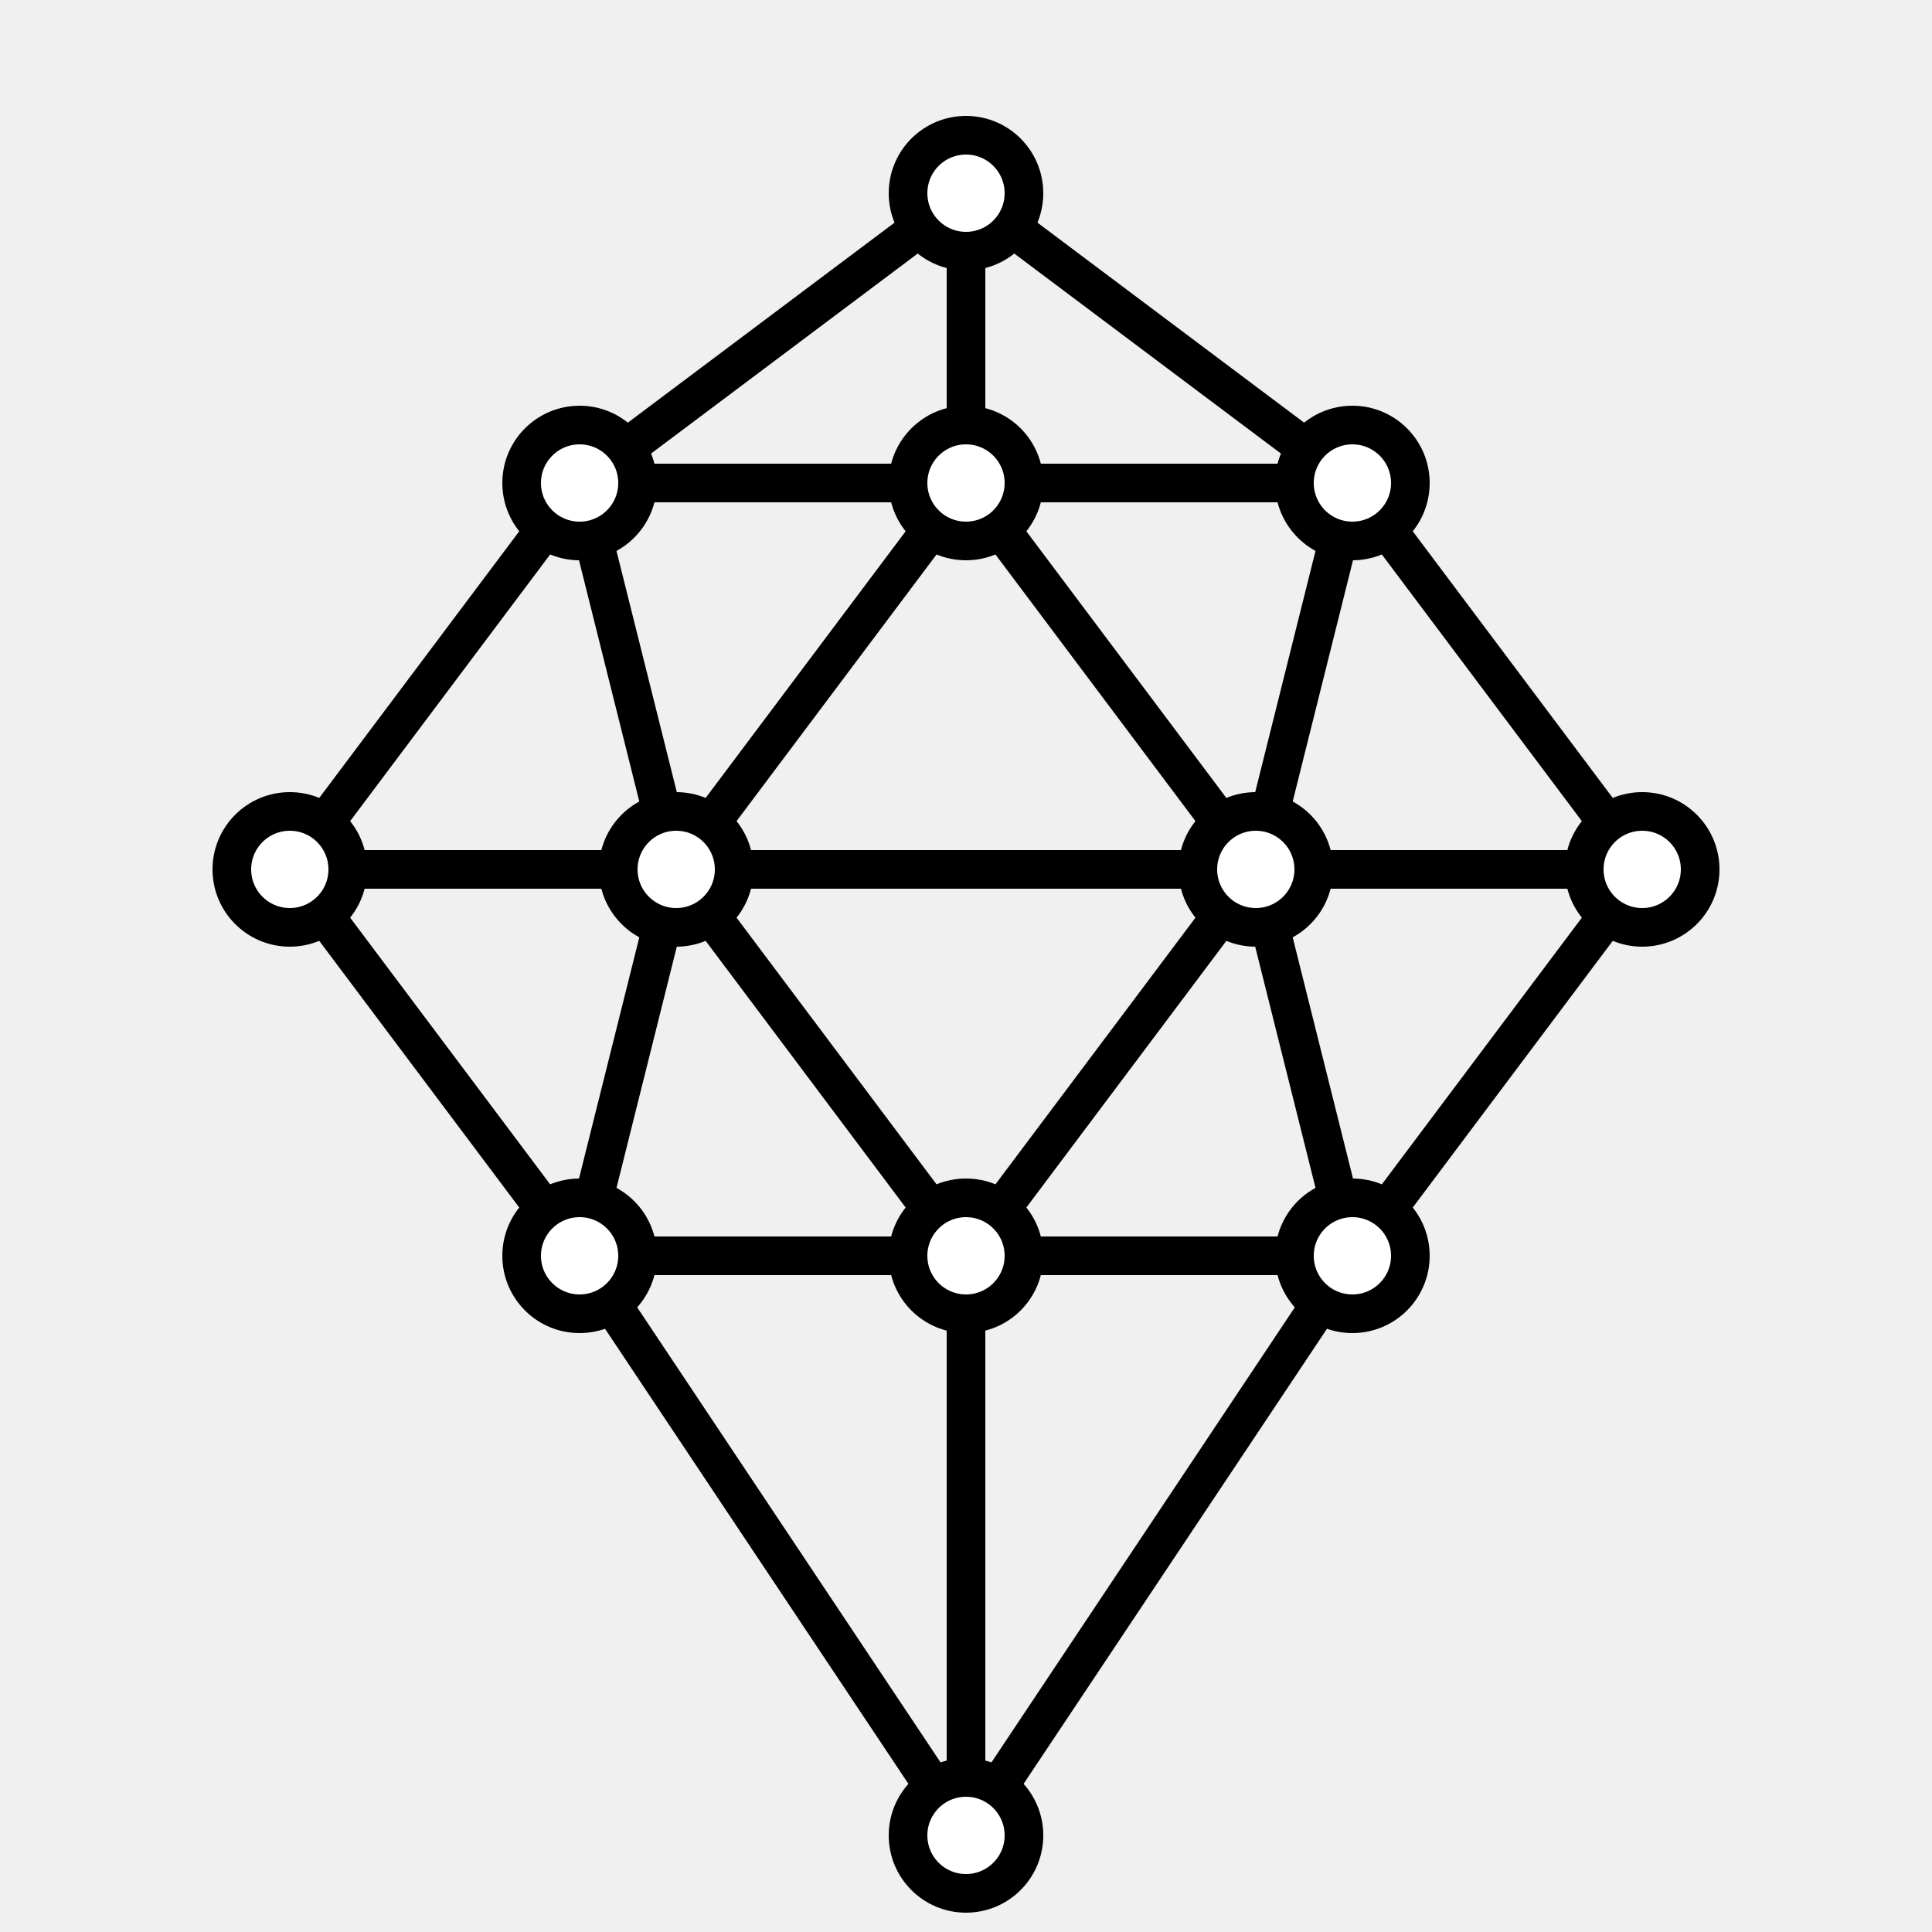
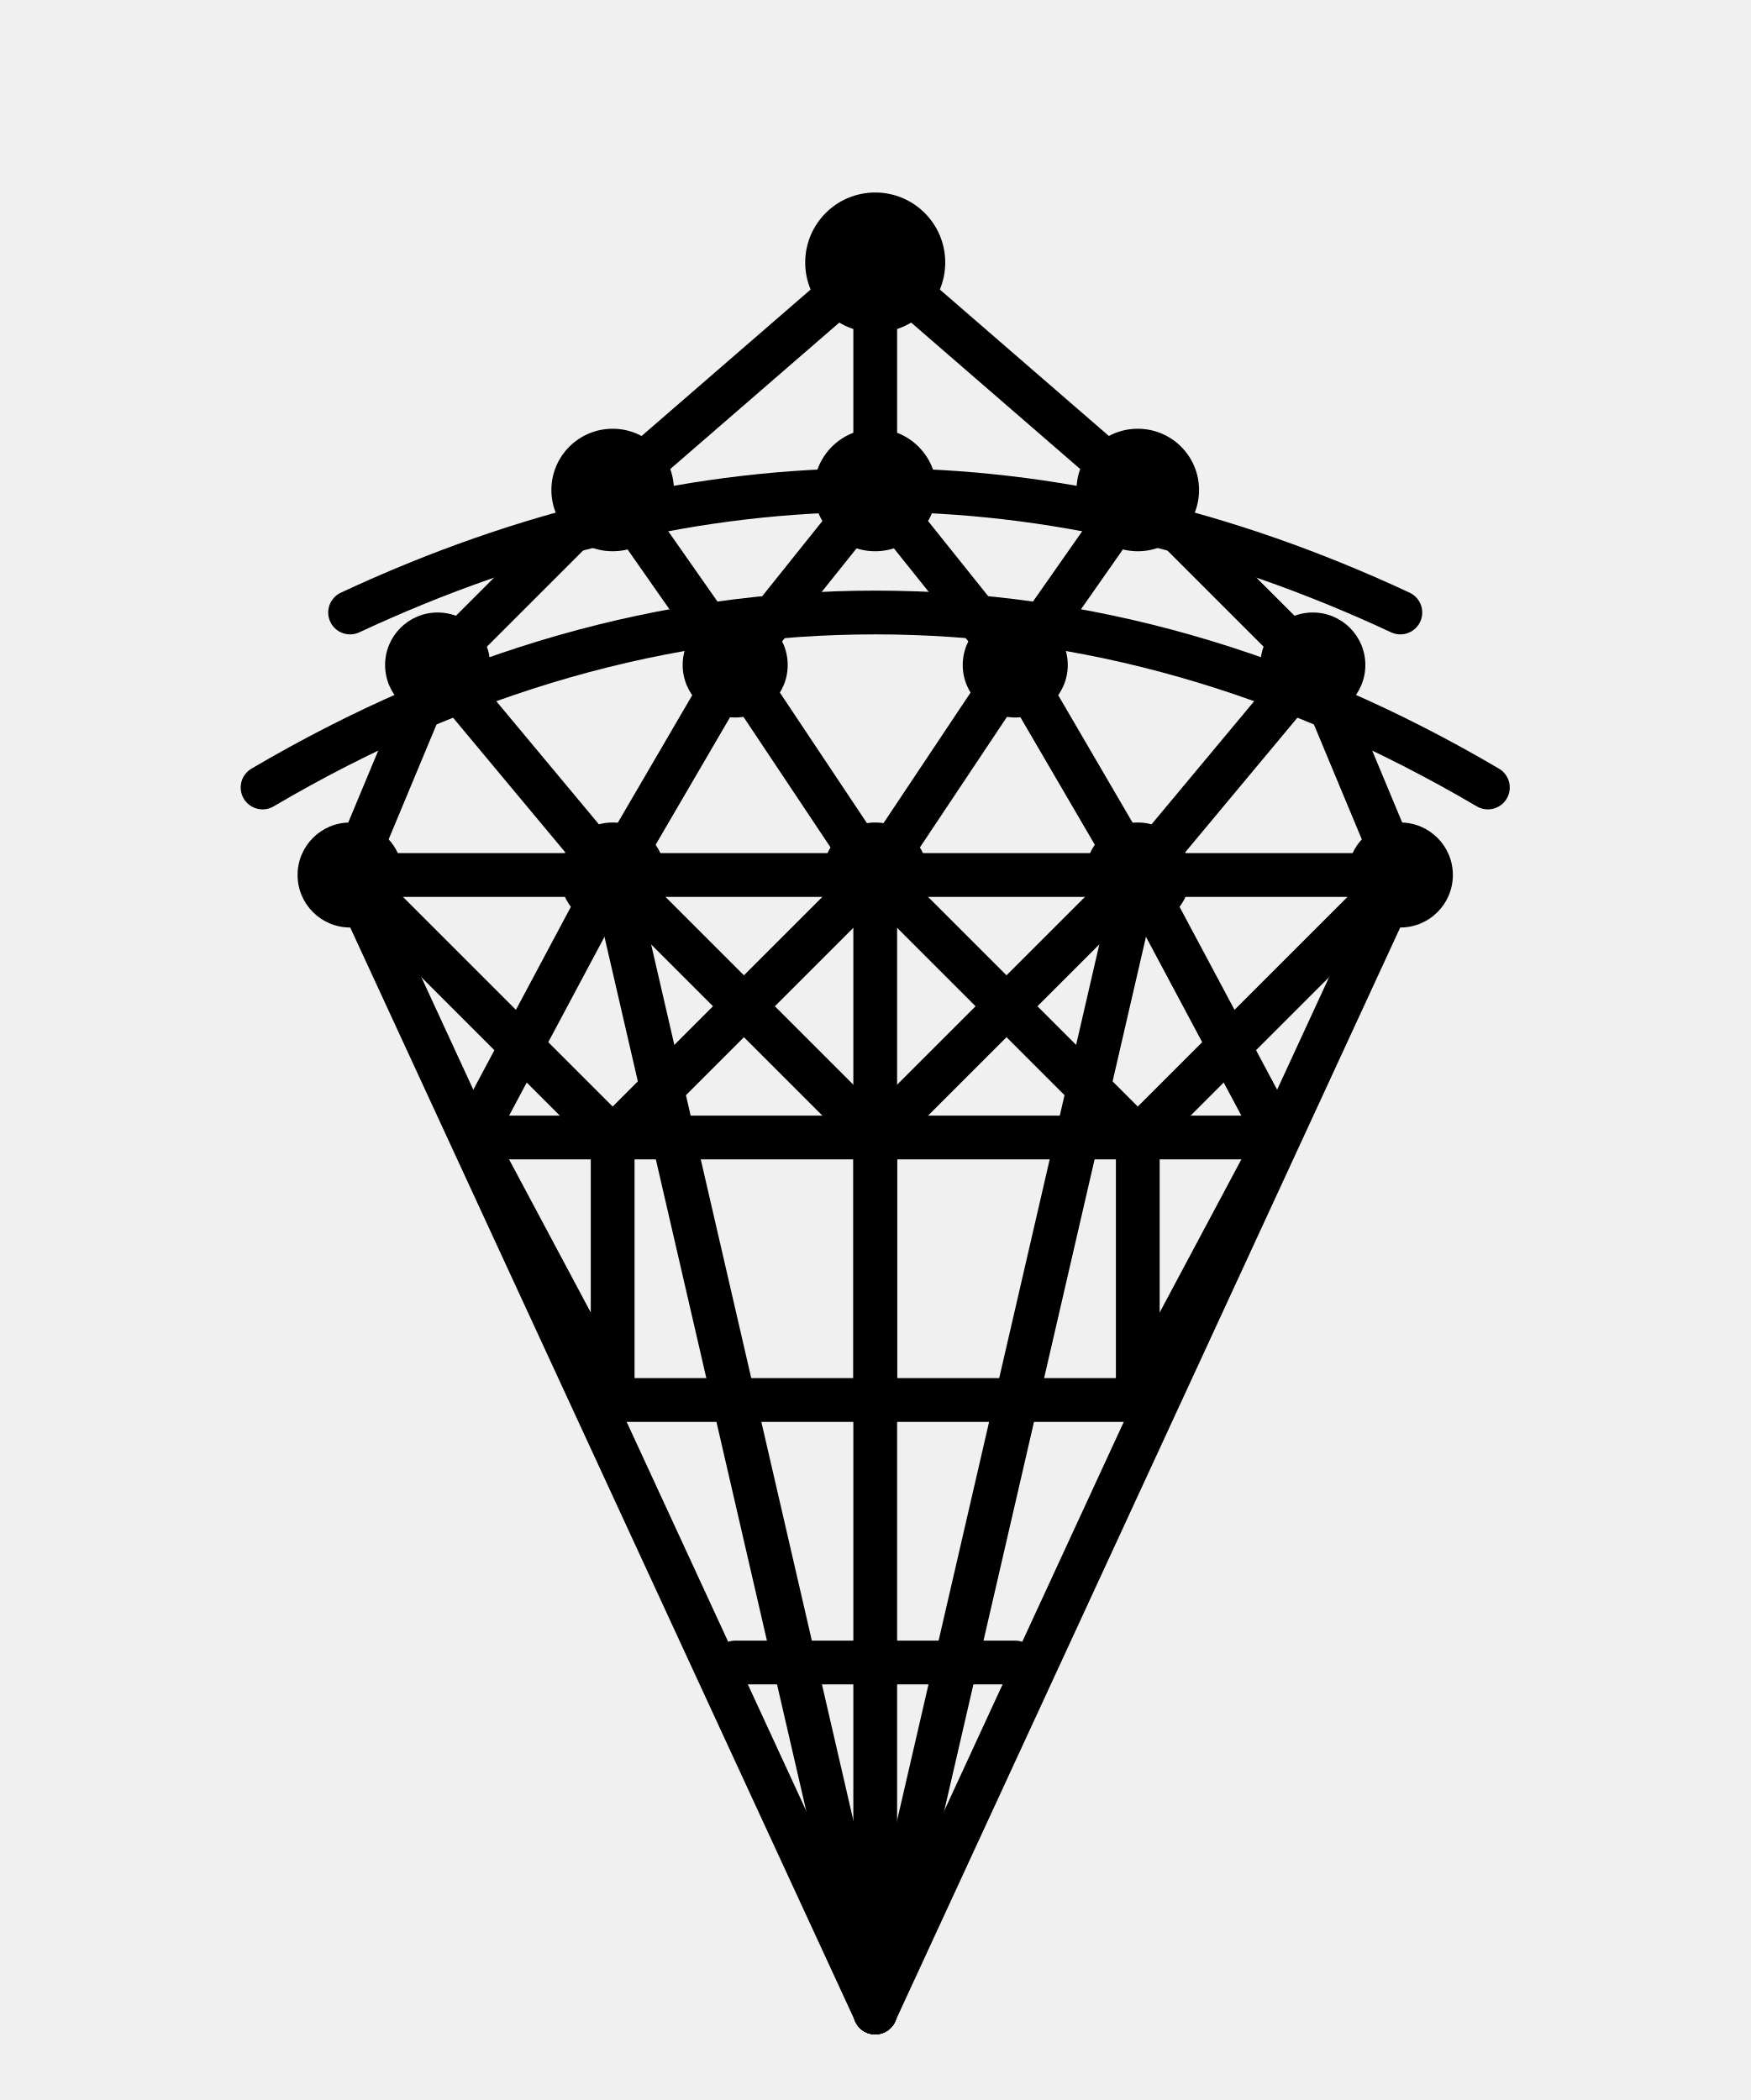
- <svg xmlns="http://www.w3.org/2000/svg" viewBox="0 0 100 100">
-   <g stroke="black" stroke-width="2" stroke-linecap="round">
-     <line x1="50" y1="10" x2="30" y2="25" />
-     <line x1="50" y1="10" x2="50" y2="25" />
-     <line x1="50" y1="10" x2="70" y2="25" />
-     <line x1="30" y1="25" x2="50" y2="25" />
-     <line x1="50" y1="25" x2="70" y2="25" />
-     <line x1="30" y1="25" x2="15" y2="45" />
-     <line x1="30" y1="25" x2="35" y2="45" />
-     <line x1="50" y1="25" x2="35" y2="45" />
-     <line x1="50" y1="25" x2="65" y2="45" />
-     <line x1="70" y1="25" x2="65" y2="45" />
-     <line x1="70" y1="25" x2="85" y2="45" />
-     <line x1="15" y1="45" x2="35" y2="45" />
-     <line x1="35" y1="45" x2="65" y2="45" />
-     <line x1="65" y1="45" x2="85" y2="45" />
-     <line x1="15" y1="45" x2="30" y2="65" />
-     <line x1="35" y1="45" x2="30" y2="65" />
-     <line x1="35" y1="45" x2="50" y2="65" />
-     <line x1="65" y1="45" x2="50" y2="65" />
-     <line x1="65" y1="45" x2="70" y2="65" />
-     <line x1="85" y1="45" x2="70" y2="65" />
-     <line x1="30" y1="65" x2="50" y2="65" />
-     <line x1="50" y1="65" x2="70" y2="65" />
-     <line x1="30" y1="65" x2="50" y2="95" />
-     <line x1="50" y1="65" x2="50" y2="95" />
-     <line x1="70" y1="65" x2="50" y2="95" />
+ <svg xmlns="http://www.w3.org/2000/svg" viewBox="0 0 100 120" fill="none" stroke="currentColor" stroke-width="2.5" stroke-linecap="round" stroke-linejoin="round">
+   <g>
+     <path d="M20 35 Q35 28 50 28 Q65 28 80 35" fill="none" />
+     <path d="M15 45 Q32 35 50 35 Q68 35 85 45" fill="none" />
+     <line x1="50" y1="15" x2="35" y2="28" />
+     <line x1="50" y1="15" x2="50" y2="28" />
+     <line x1="50" y1="15" x2="65" y2="28" />
+     <line x1="35" y1="28" x2="25" y2="38" />
+     <line x1="35" y1="28" x2="42" y2="38" />
+     <line x1="50" y1="28" x2="42" y2="38" />
+     <line x1="50" y1="28" x2="58" y2="38" />
+     <line x1="65" y1="28" x2="58" y2="38" />
+     <line x1="65" y1="28" x2="75" y2="38" />
+     <line x1="25" y1="38" x2="20" y2="50" />
+     <line x1="25" y1="38" x2="35" y2="50" />
+     <line x1="42" y1="38" x2="35" y2="50" />
+     <line x1="42" y1="38" x2="50" y2="50" />
+     <line x1="58" y1="38" x2="50" y2="50" />
+     <line x1="58" y1="38" x2="65" y2="50" />
+     <line x1="75" y1="38" x2="65" y2="50" />
+     <line x1="75" y1="38" x2="80" y2="50" />
  </g>
-   <g fill="white" stroke="black" stroke-width="2">
-     <circle cx="50" cy="10" r="3" />
-     <circle cx="30" cy="25" r="3" />
-     <circle cx="50" cy="25" r="3" />
-     <circle cx="70" cy="25" r="3" />
-     <circle cx="15" cy="45" r="3" />
-     <circle cx="35" cy="45" r="3" />
-     <circle cx="65" cy="45" r="3" />
-     <circle cx="85" cy="45" r="3" />
-     <circle cx="30" cy="65" r="3" />
-     <circle cx="50" cy="65" r="3" />
-     <circle cx="70" cy="65" r="3" />
-     <circle cx="50" cy="95" r="3" />
+   <g>
+     <line x1="20" y1="50" x2="50" y2="115" />
+     <line x1="80" y1="50" x2="50" y2="115" />
+     <line x1="20" y1="50" x2="80" y2="50" />
+     <line x1="35" y1="50" x2="50" y2="115" />
+     <line x1="50" y1="50" x2="50" y2="115" />
+     <line x1="65" y1="50" x2="50" y2="115" />
+     <line x1="27" y1="65" x2="73" y2="65" />
+     <line x1="35" y1="80" x2="65" y2="80" />
+     <line x1="42" y1="95" x2="58" y2="95" />
+     <line x1="20" y1="50" x2="35" y2="65" />
+     <line x1="35" y1="50" x2="27" y2="65" />
+     <line x1="35" y1="50" x2="50" y2="65" />
+     <line x1="50" y1="50" x2="35" y2="65" />
+     <line x1="50" y1="50" x2="65" y2="65" />
+     <line x1="65" y1="50" x2="50" y2="65" />
+     <line x1="65" y1="50" x2="73" y2="65" />
+     <line x1="80" y1="50" x2="65" y2="65" />
+     <line x1="27" y1="65" x2="35" y2="80" />
+     <line x1="35" y1="65" x2="35" y2="80" />
+     <line x1="50" y1="65" x2="50" y2="80" />
+     <line x1="65" y1="65" x2="65" y2="80" />
+     <line x1="73" y1="65" x2="65" y2="80" />
+   </g>
+   <g fill="currentColor" stroke="none">
+     <circle cx="50" cy="15" r="4" />
+     <circle cx="35" cy="28" r="3.5" />
+     <circle cx="50" cy="28" r="3.5" />
+     <circle cx="65" cy="28" r="3.5" />
+     <circle cx="25" cy="38" r="3" />
+     <circle cx="42" cy="38" r="3" />
+     <circle cx="58" cy="38" r="3" />
+     <circle cx="75" cy="38" r="3" />
+     <circle cx="20" cy="50" r="3" />
+     <circle cx="35" cy="50" r="3" />
+     <circle cx="50" cy="50" r="3" />
+     <circle cx="65" cy="50" r="3" />
+     <circle cx="80" cy="50" r="3" />
  </g>
</svg>
